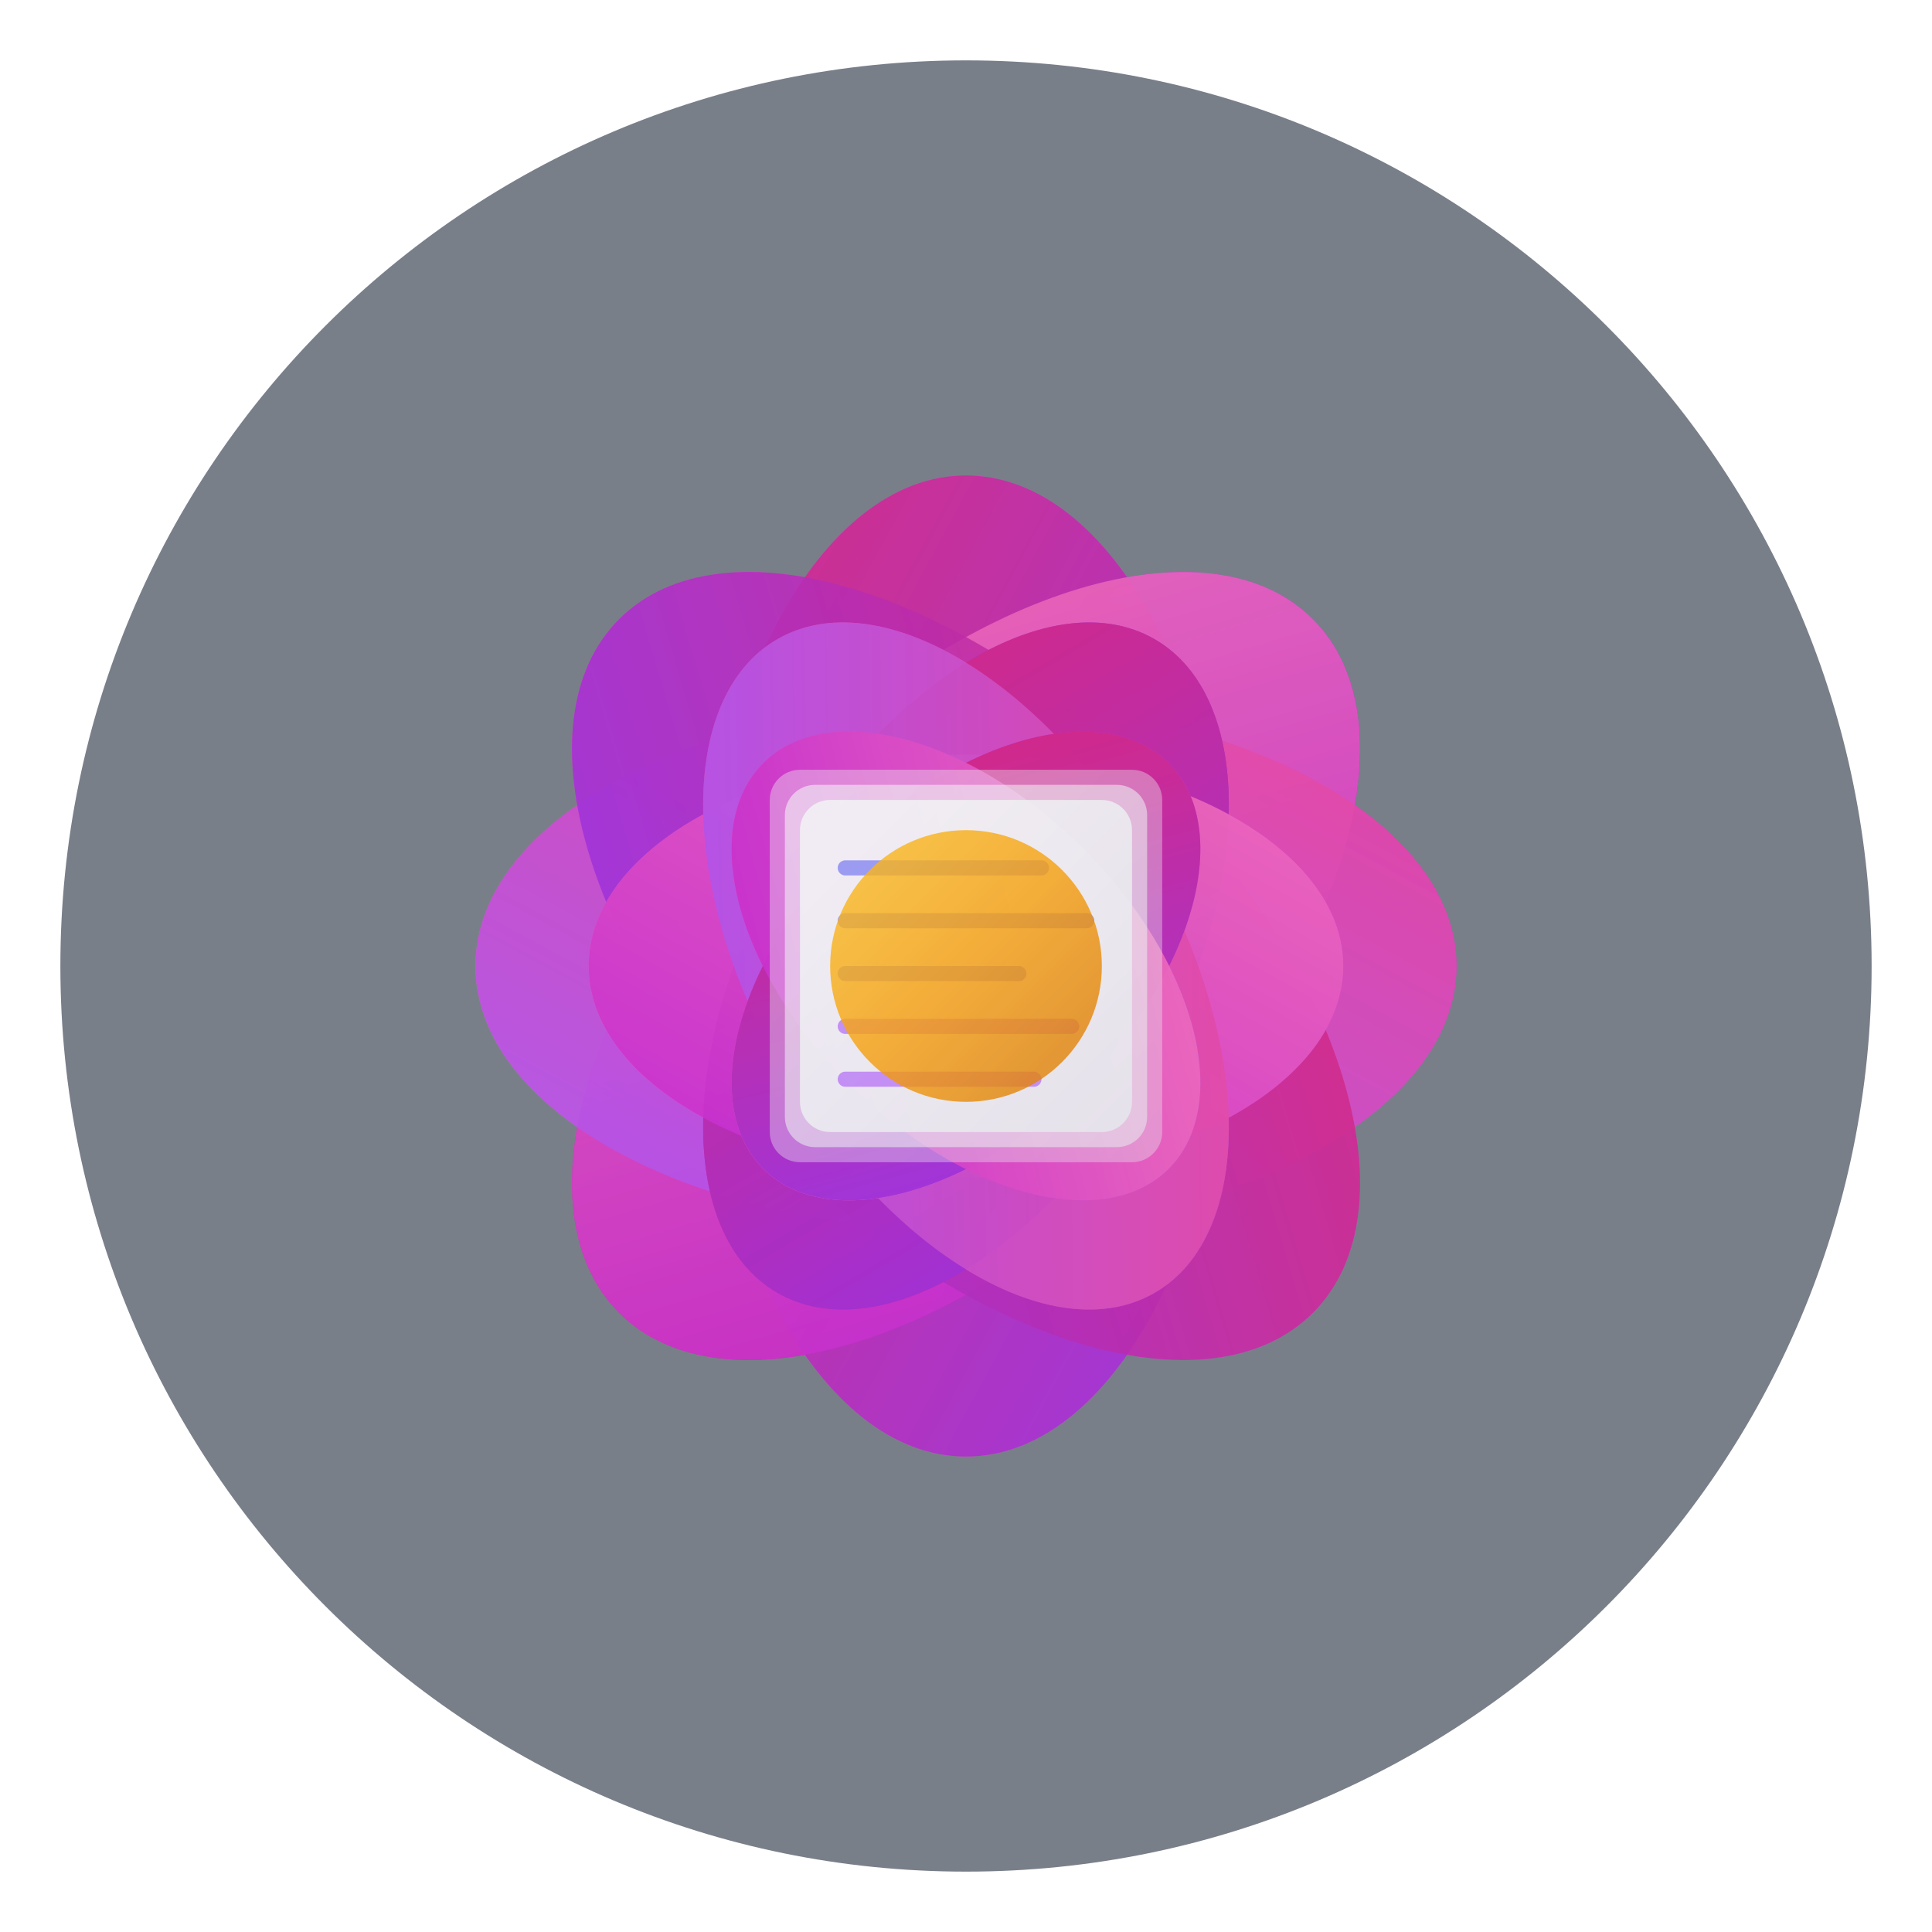
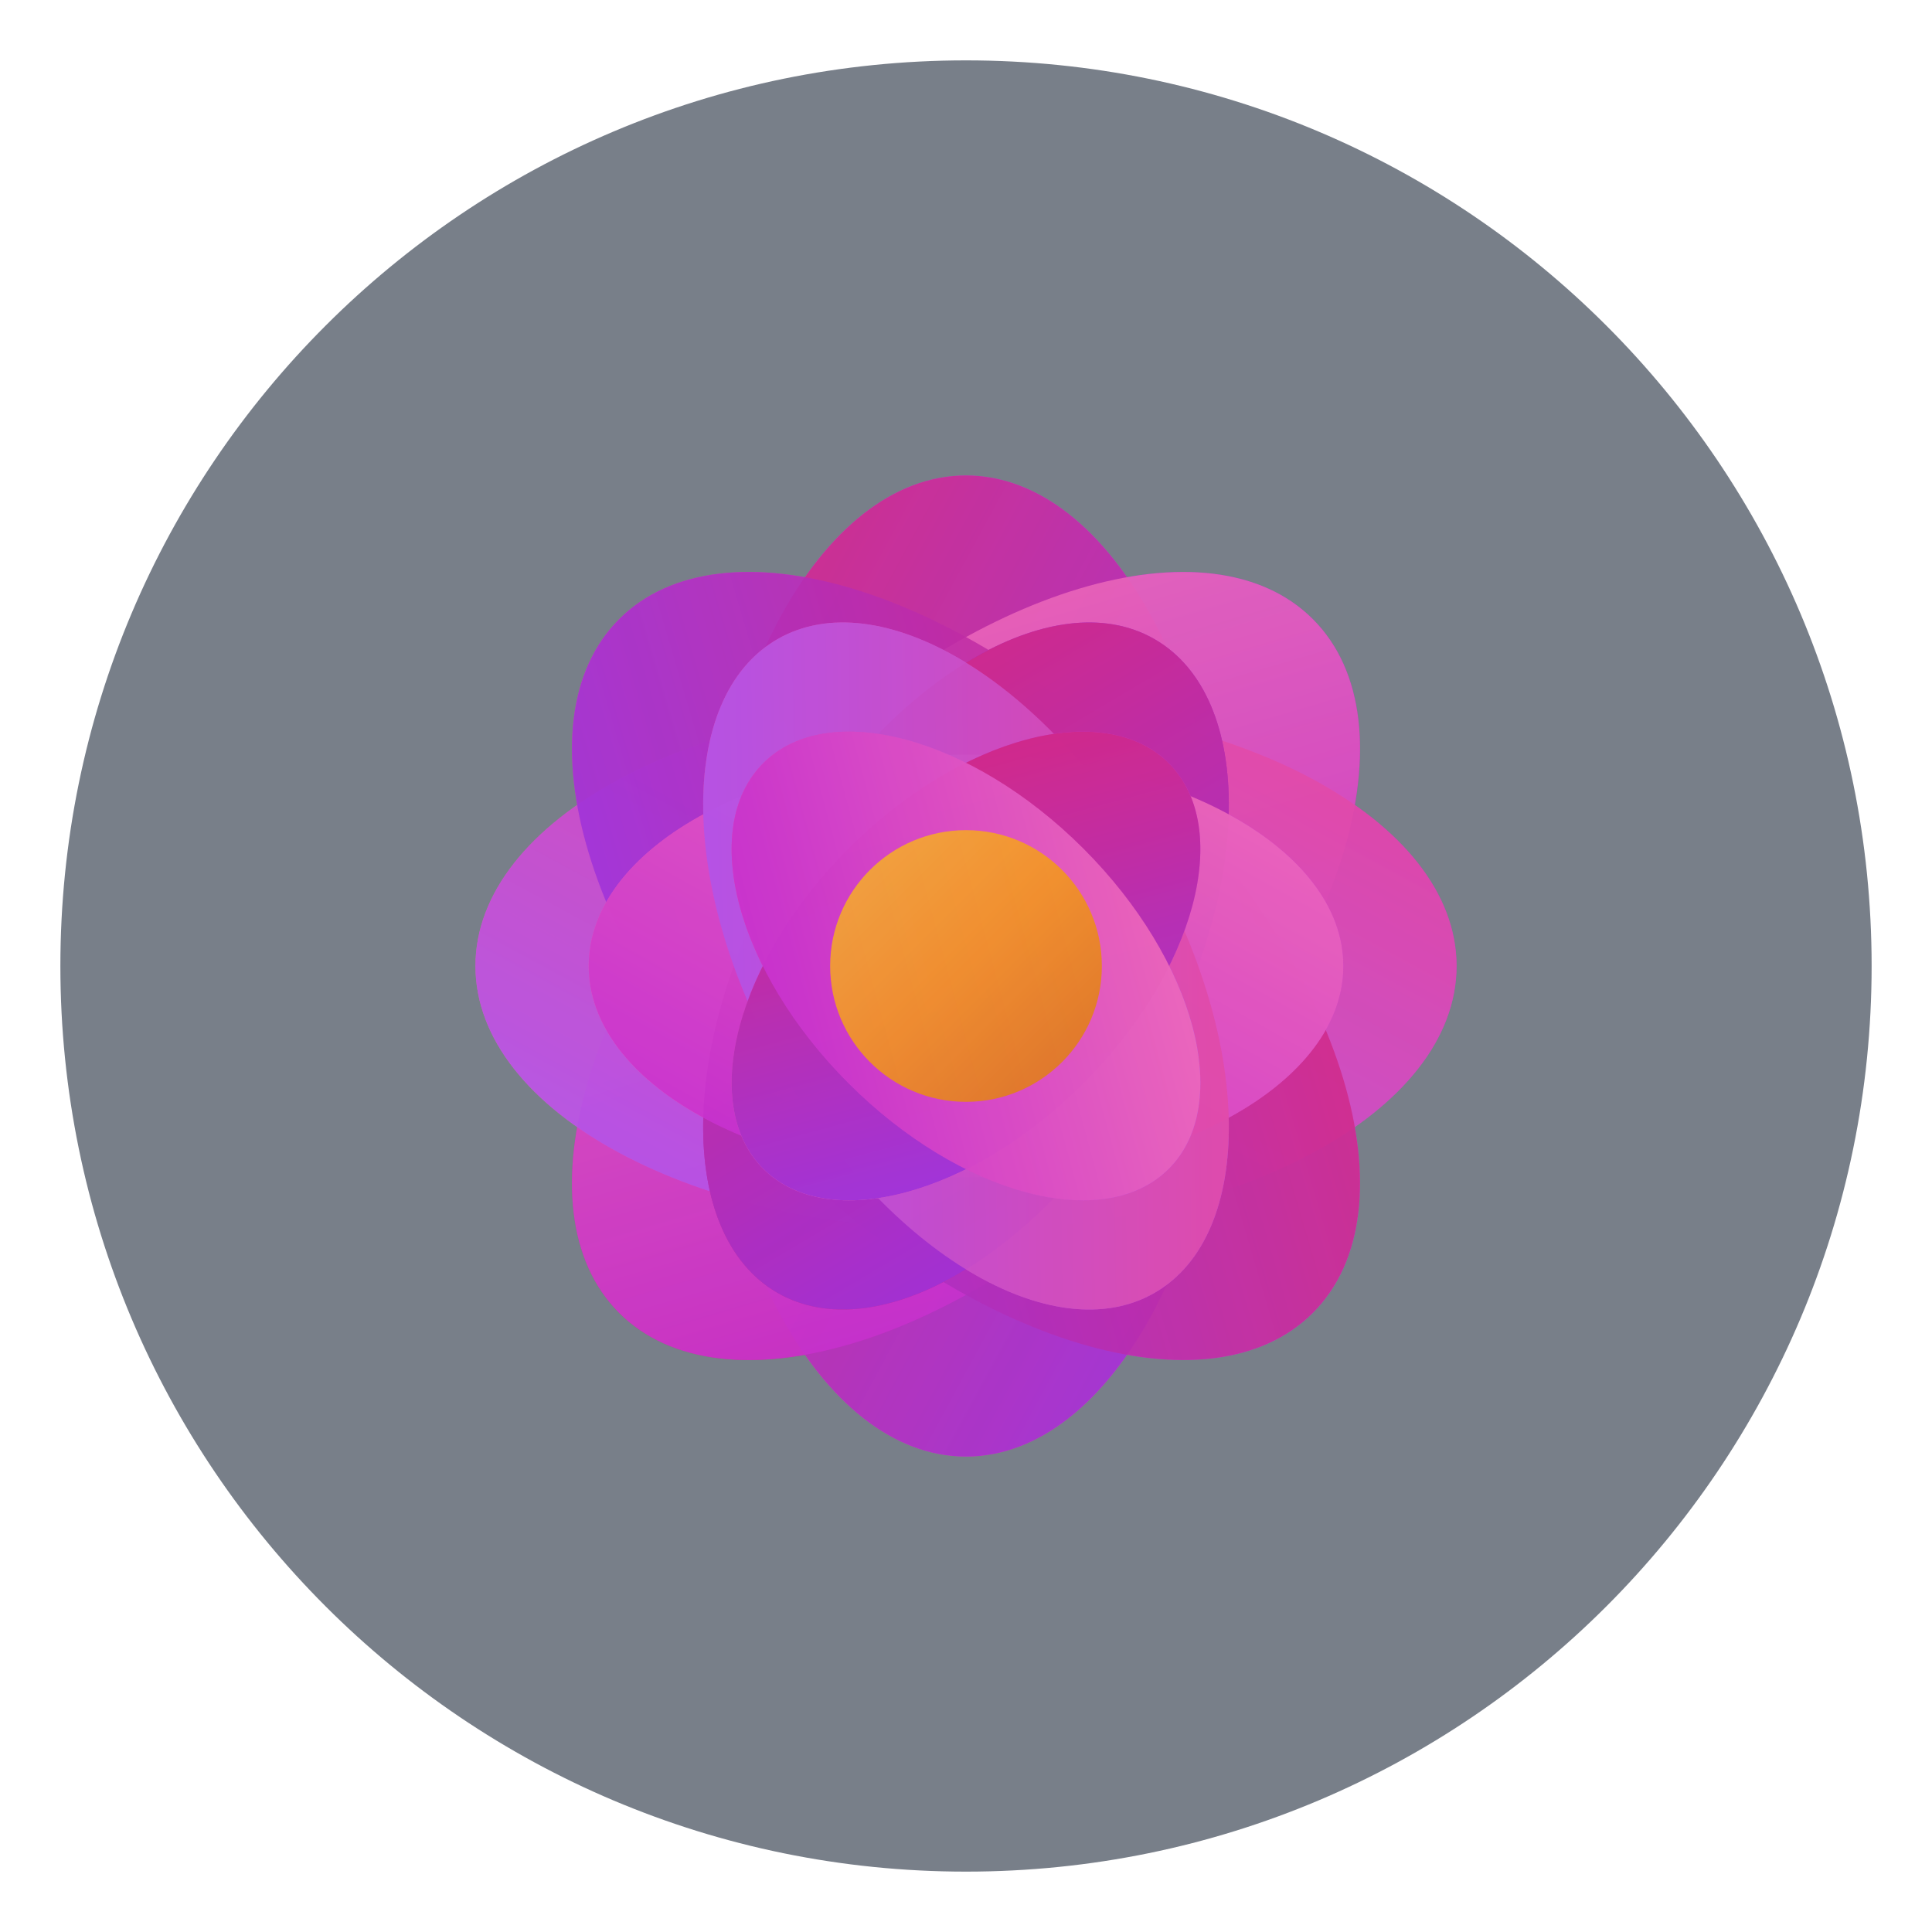
<svg xmlns="http://www.w3.org/2000/svg" viewBox="0 0 256 256" fill="none">
  <defs>
    <linearGradient id="petal-gradient-1" x1="0%" y1="0%" x2="100%" y2="100%">
      <stop offset="0%" style="stop-color:#a855f7;stop-opacity:1" />
      <stop offset="100%" style="stop-color:#ec4899;stop-opacity:1" />
    </linearGradient>
    <linearGradient id="petal-gradient-2" x1="0%" y1="0%" x2="100%" y2="100%">
      <stop offset="0%" style="stop-color:#9333ea;stop-opacity:1" />
      <stop offset="100%" style="stop-color:#db2777;stop-opacity:1" />
    </linearGradient>
    <linearGradient id="petal-gradient-3" x1="0%" y1="0%" x2="100%" y2="100%">
      <stop offset="0%" style="stop-color:#c026d3;stop-opacity:1" />
      <stop offset="100%" style="stop-color:#f472b6;stop-opacity:1" />
    </linearGradient>
    <linearGradient id="center-gradient" x1="0%" y1="0%" x2="100%" y2="100%">
      <stop offset="0%" style="stop-color:#fbbf24;stop-opacity:1" />
      <stop offset="50%" style="stop-color:#f59e0b;stop-opacity:1" />
      <stop offset="100%" style="stop-color:#d97706;stop-opacity:1" />
    </linearGradient>
    <linearGradient id="page-gradient" x1="0%" y1="0%" x2="100%" y2="100%">
      <stop offset="0%" style="stop-color:#f3f4f6;stop-opacity:0.95" />
      <stop offset="100%" style="stop-color:#e5e7eb;stop-opacity:0.95" />
    </linearGradient>
  </defs>
  <circle cx="128" cy="128" r="120" fill="#1e293b" opacity="0.6" />
  <ellipse cx="128" cy="128" rx="35" ry="65" fill="url(#petal-gradient-1)" transform="rotate(0 128 128)" opacity="0.85" />
  <ellipse cx="128" cy="128" rx="35" ry="65" fill="url(#petal-gradient-2)" transform="rotate(45 128 128)" opacity="0.85" />
  <ellipse cx="128" cy="128" rx="35" ry="65" fill="url(#petal-gradient-3)" transform="rotate(90 128 128)" opacity="0.85" />
  <ellipse cx="128" cy="128" rx="35" ry="65" fill="url(#petal-gradient-1)" transform="rotate(135 128 128)" opacity="0.85" />
  <ellipse cx="128" cy="128" rx="35" ry="65" fill="url(#petal-gradient-2)" transform="rotate(180 128 128)" opacity="0.85" />
  <ellipse cx="128" cy="128" rx="35" ry="65" fill="url(#petal-gradient-3)" transform="rotate(225 128 128)" opacity="0.85" />
  <ellipse cx="128" cy="128" rx="35" ry="65" fill="url(#petal-gradient-1)" transform="rotate(270 128 128)" opacity="0.85" />
  <ellipse cx="128" cy="128" rx="35" ry="65" fill="url(#petal-gradient-2)" transform="rotate(315 128 128)" opacity="0.85" />
  <ellipse cx="128" cy="128" rx="28" ry="50" fill="url(#petal-gradient-2)" transform="rotate(30 128 128)" opacity="0.9" />
  <ellipse cx="128" cy="128" rx="28" ry="50" fill="url(#petal-gradient-3)" transform="rotate(90 128 128)" opacity="0.9" />
  <ellipse cx="128" cy="128" rx="28" ry="50" fill="url(#petal-gradient-1)" transform="rotate(150 128 128)" opacity="0.9" />
  <ellipse cx="128" cy="128" rx="28" ry="50" fill="url(#petal-gradient-2)" transform="rotate(210 128 128)" opacity="0.9" />
  <ellipse cx="128" cy="128" rx="28" ry="50" fill="url(#petal-gradient-3)" transform="rotate(270 128 128)" opacity="0.9" />
  <ellipse cx="128" cy="128" rx="28" ry="50" fill="url(#petal-gradient-1)" transform="rotate(330 128 128)" opacity="0.9" />
  <ellipse cx="128" cy="128" rx="22" ry="38" fill="url(#petal-gradient-3)" transform="rotate(45 128 128)" opacity="0.95" />
  <ellipse cx="128" cy="128" rx="22" ry="38" fill="url(#petal-gradient-1)" transform="rotate(135 128 128)" opacity="0.95" />
  <ellipse cx="128" cy="128" rx="22" ry="38" fill="url(#petal-gradient-2)" transform="rotate(225 128 128)" opacity="0.95" />
  <ellipse cx="128" cy="128" rx="22" ry="38" fill="url(#petal-gradient-3)" transform="rotate(315 128 128)" opacity="0.95" />
-   <rect x="102" y="102" width="52" height="52" rx="4" fill="url(#page-gradient)" opacity="0.4" />
-   <rect x="104" y="104" width="48" height="48" rx="4" fill="url(#page-gradient)" opacity="0.6" />
-   <rect x="106" y="106" width="44" height="44" rx="4" fill="url(#page-gradient)" opacity="0.9" />
-   <line x1="112" y1="115" x2="138" y2="115" stroke="#6366f1" stroke-width="2" stroke-linecap="round" opacity="0.6" />
-   <line x1="112" y1="122" x2="144" y2="122" stroke="#6366f1" stroke-width="2" stroke-linecap="round" opacity="0.6" />
-   <line x1="112" y1="129" x2="135" y2="129" stroke="#6366f1" stroke-width="2" stroke-linecap="round" opacity="0.6" />
-   <line x1="112" y1="136" x2="142" y2="136" stroke="#a855f7" stroke-width="2" stroke-linecap="round" opacity="0.6" />
-   <line x1="112" y1="143" x2="137" y2="143" stroke="#a855f7" stroke-width="2" stroke-linecap="round" opacity="0.6" />
  <circle cx="128" cy="128" r="18" fill="url(#center-gradient)" opacity="0.8" />
</svg>
